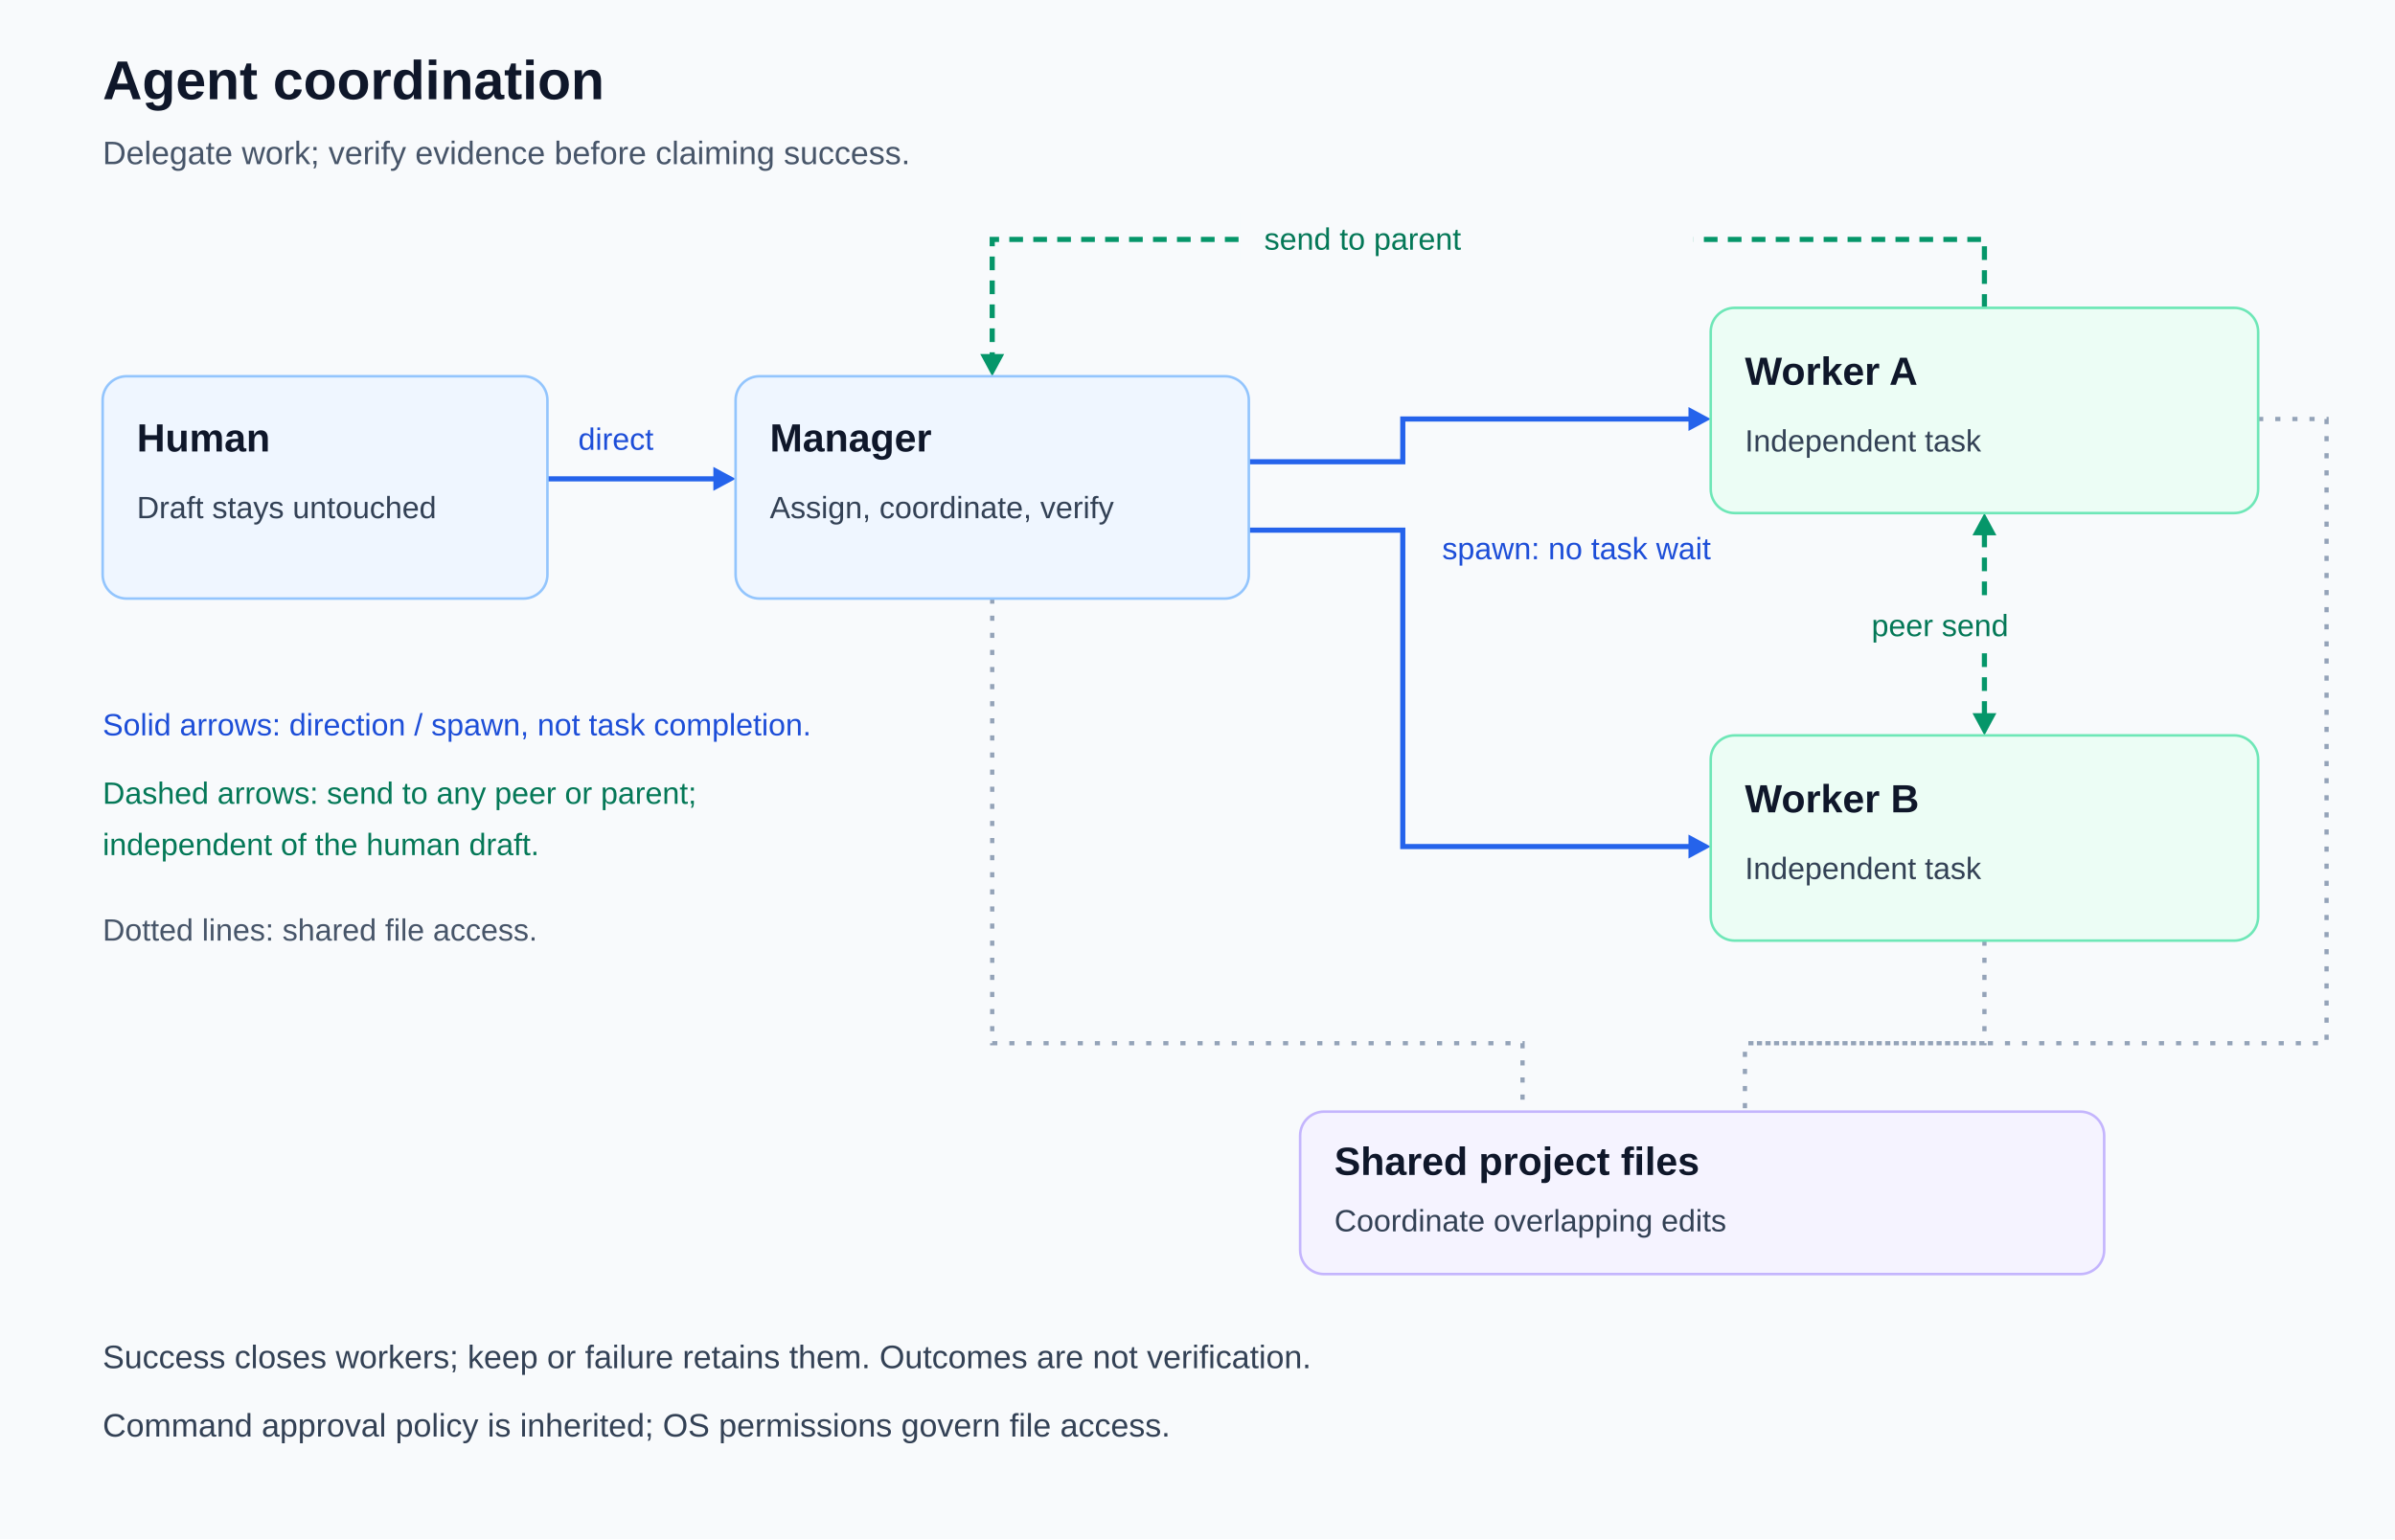
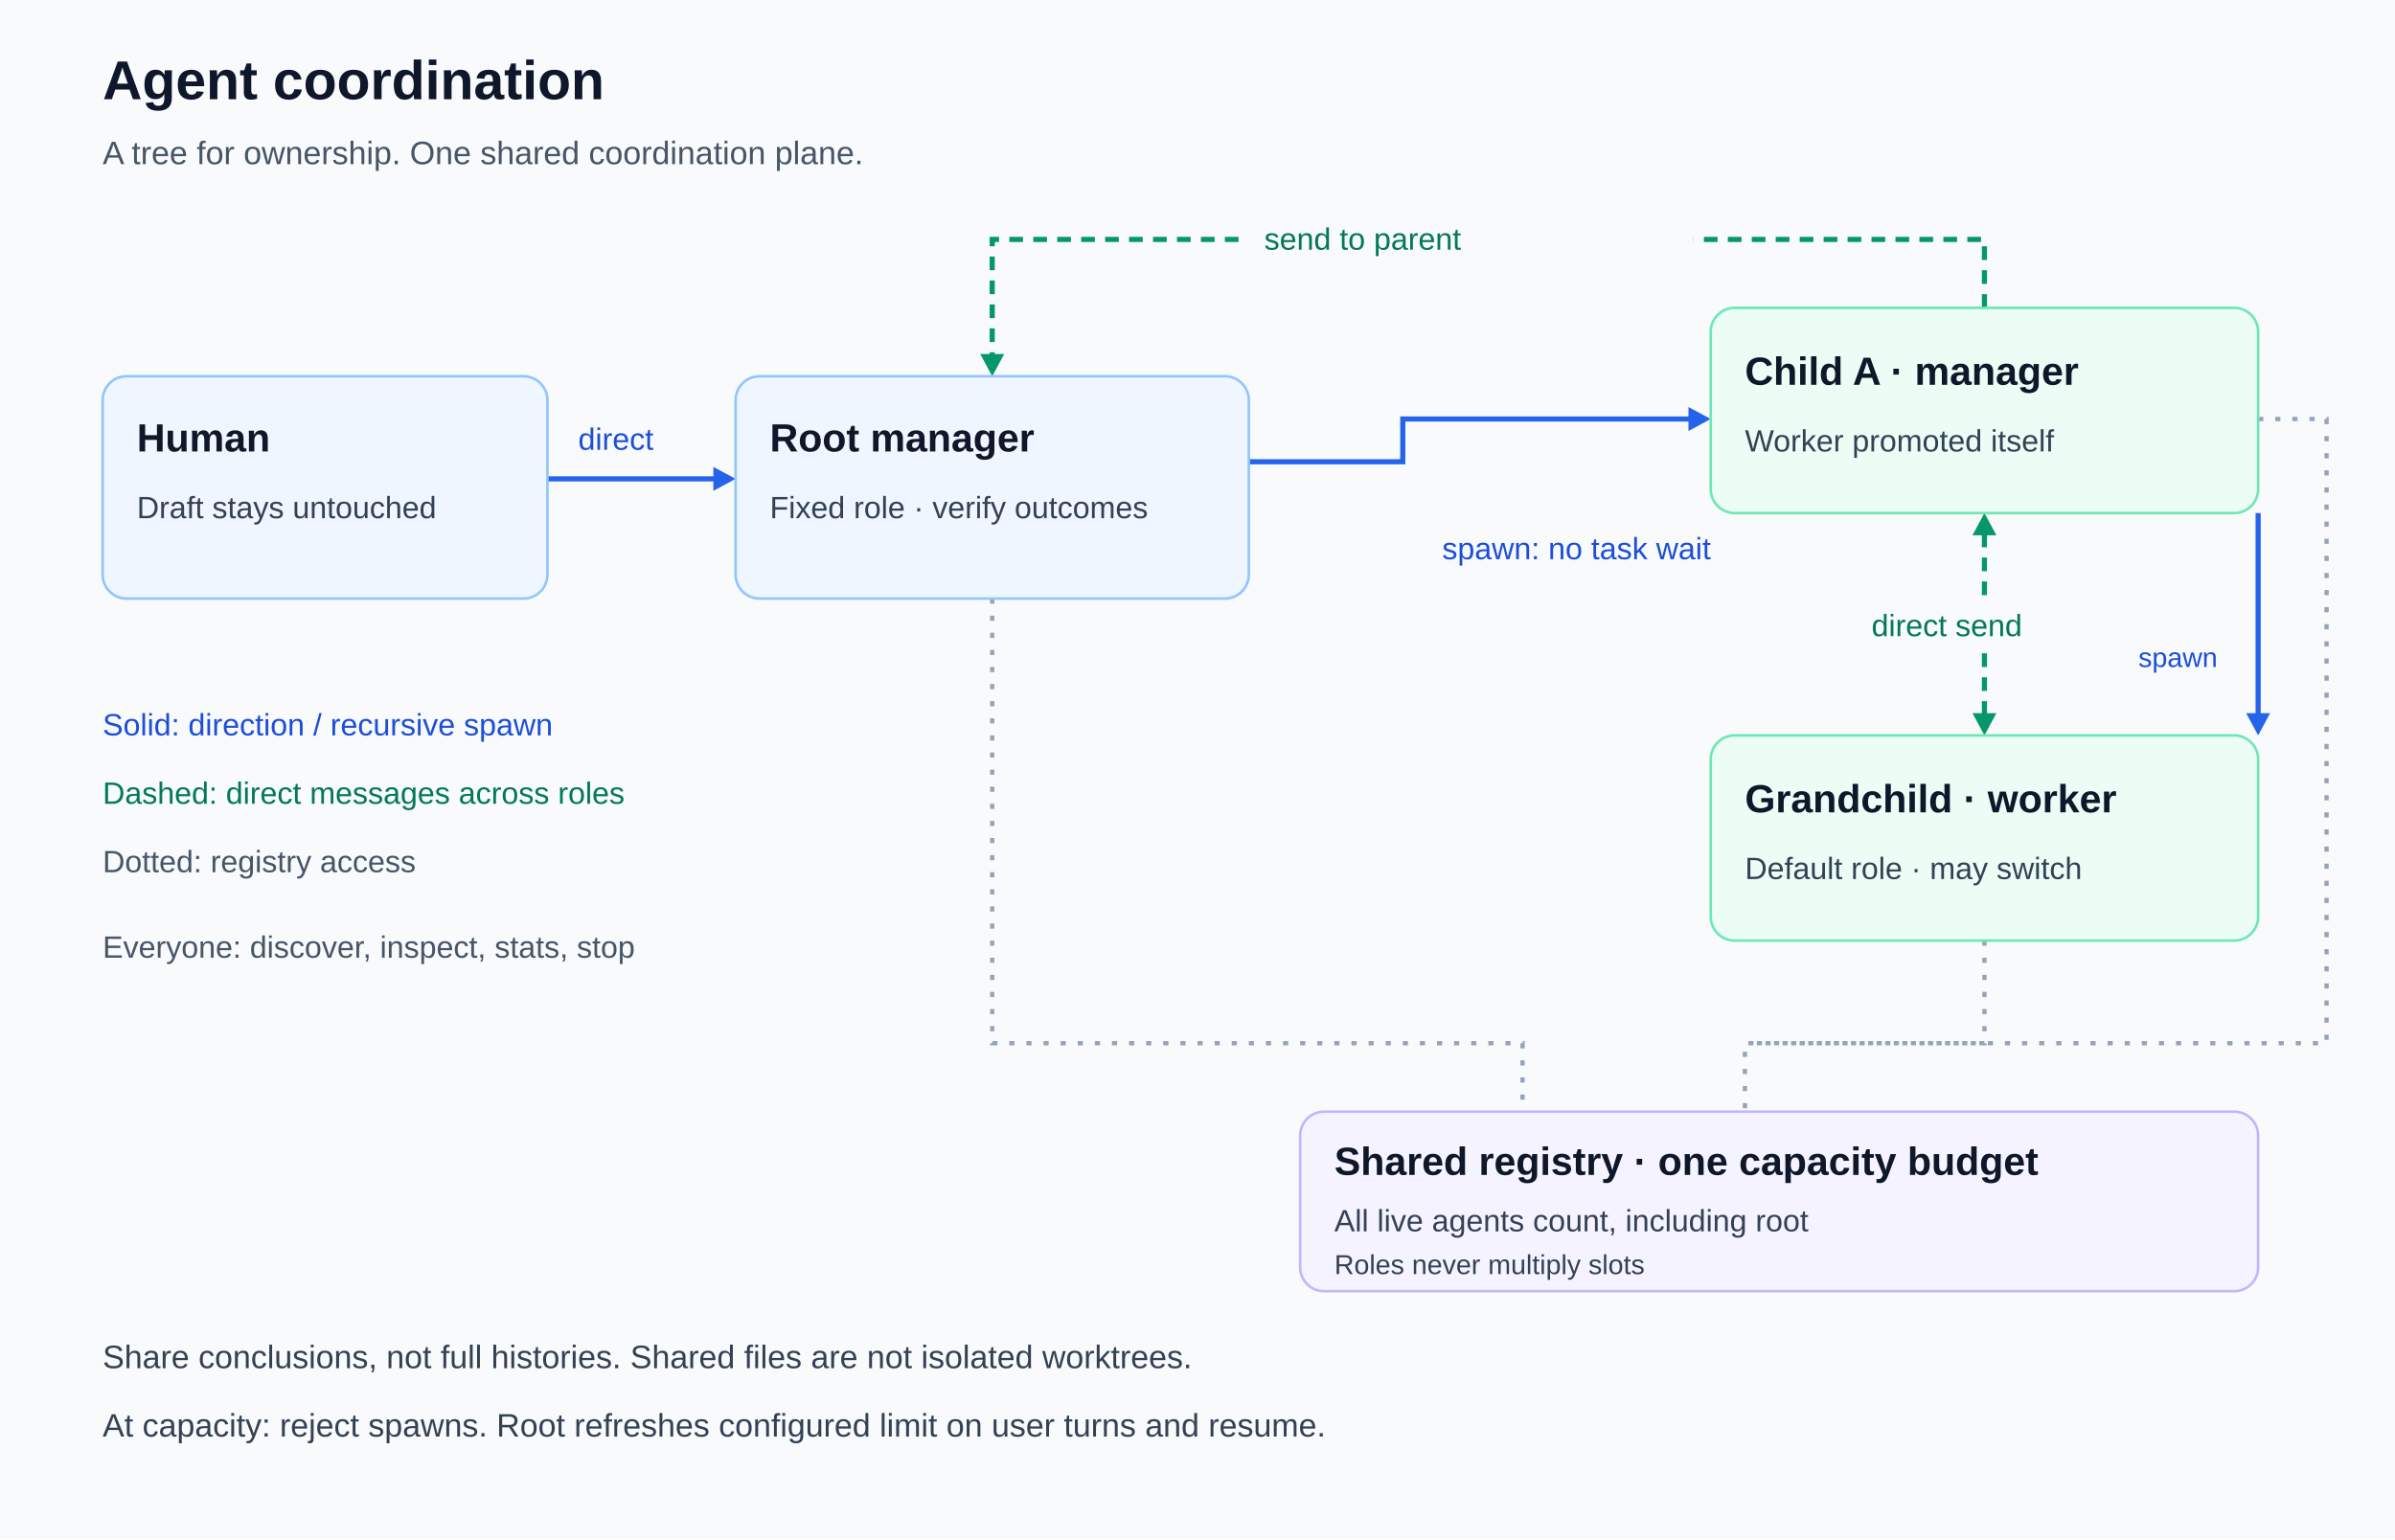
<svg xmlns="http://www.w3.org/2000/svg" width="1400" height="900" viewBox="0 0 1400 900" role="img" aria-labelledby="title description" font-family="Arial, Helvetica, sans-serif">
  <rect width="1400" height="900" fill="#f8fafc" />
  <text x="60" y="58" font-size="32" font-weight="700" fill="#0f172a">Agent coordination</text>
-   <text x="60" y="96" font-size="19" fill="#475569">Delegate work; verify evidence before claiming success.</text>
+   <text x="60" y="96" font-size="19" fill="#475569">A tree for ownership. One shared coordination plane.</text>
  <line x1="320" y1="280" x2="418" y2="280" stroke="#2563eb" stroke-width="3" />
  <polygon points="430,280 417,273 417,287" fill="#2563eb" />
  <text x="338" y="263" font-size="18" fill="#1d4ed8">direct</text>
  <polyline points="730,270 820,270 820,245 988,245" fill="none" stroke="#2563eb" stroke-width="3" />
  <polygon points="1000,245 987,238 987,252" fill="#2563eb" />
-   <polyline points="730,310 820,310 820,495 988,495" fill="none" stroke="#2563eb" stroke-width="3" />
-   <polygon points="1000,495 987,488 987,502" fill="#2563eb" />
  <rect x="833" y="285" width="145" height="30" fill="#f8fafc" />
  <text x="843" y="327" font-size="18" fill="#1d4ed8">spawn: no task wait</text>
+   <line x1="1320" y1="300" x2="1320" y2="418" stroke="#2563eb" stroke-width="3" />
+   <polygon points="1320,430 1313,417 1327,417" fill="#2563eb" />
+   <text x="1250" y="390" font-size="16" fill="#1d4ed8">spawn</text>
  <polyline points="1160,180 1160,140 580,140 580,208" fill="none" stroke="#059669" stroke-width="3" stroke-dasharray="8 6" />
  <polygon points="580,220 573,207 587,207" fill="#059669" />
  <rect x="725" y="124" width="265" height="30" fill="#f8fafc" />
  <text x="739" y="146" font-size="18" fill="#047857">send to parent</text>
  <line x1="1160" y1="312" x2="1160" y2="418" stroke="#059669" stroke-width="3" stroke-dasharray="8 6" />
  <polygon points="1160,300 1153,313 1167,313" fill="#059669" />
  <polygon points="1160,430 1153,417 1167,417" fill="#059669" />
  <rect x="1080" y="350" width="160" height="30" fill="#f8fafc" />
-   <text x="1094" y="372" font-size="18" fill="#047857">peer send</text>
+   <text x="1094" y="372" font-size="18" fill="#047857">direct send</text>
  <polyline points="580,350 580,610 890,610 890,650" fill="none" stroke="#94a3b8" stroke-width="2.5" stroke-dasharray="3 7" />
  <polyline points="1320,245 1360,245 1360,610 1020,610 1020,650" fill="none" stroke="#94a3b8" stroke-width="2.5" stroke-dasharray="3 7" />
  <polyline points="1160,550 1160,610 1020,610" fill="none" stroke="#94a3b8" stroke-width="2.5" stroke-dasharray="3 7" />
  <rect x="60" y="220" width="260" height="130" rx="14" fill="#eff6ff" stroke="#93c5fd" stroke-width="1.5" />
  <text x="80" y="264" font-size="23" font-weight="700" fill="#0f172a">Human</text>
  <text x="80" y="303" font-size="18" fill="#334155">Draft stays untouched</text>
  <rect x="430" y="220" width="300" height="130" rx="14" fill="#eff6ff" stroke="#93c5fd" stroke-width="1.5" />
-   <text x="450" y="264" font-size="23" font-weight="700" fill="#0f172a">Manager</text>
-   <text x="450" y="303" font-size="18" fill="#334155">Assign, coordinate, verify</text>
+   <text x="450" y="264" font-size="23" font-weight="700" fill="#0f172a">Root manager</text>
+   <text x="450" y="303" font-size="18" fill="#334155">Fixed role · verify outcomes</text>
  <rect x="1000" y="180" width="320" height="120" rx="14" fill="#ecfdf5" stroke="#6ee7b7" stroke-width="1.5" />
-   <text x="1020" y="225" font-size="23" font-weight="700" fill="#0f172a">Worker A</text>
-   <text x="1020" y="264" font-size="18" fill="#334155">Independent task</text>
+   <text x="1020" y="225" font-size="23" font-weight="700" fill="#0f172a">Child A · manager</text>
+   <text x="1020" y="264" font-size="18" fill="#334155">Worker promoted itself</text>
  <rect x="1000" y="430" width="320" height="120" rx="14" fill="#ecfdf5" stroke="#6ee7b7" stroke-width="1.5" />
-   <text x="1020" y="475" font-size="23" font-weight="700" fill="#0f172a">Worker B</text>
-   <text x="1020" y="514" font-size="18" fill="#334155">Independent task</text>
-   <rect x="760" y="650" width="470" height="95" rx="14" fill="#f5f3ff" stroke="#c4b5fd" stroke-width="1.5" />
-   <text x="780" y="687" font-size="23" font-weight="700" fill="#0f172a">Shared project files</text>
-   <text x="780" y="720" font-size="18" fill="#334155">Coordinate overlapping edits</text>
-   <text x="60" y="430" font-size="18" fill="#1d4ed8">Solid arrows: direction / spawn, not task completion.</text>
-   <text x="60" y="470" font-size="18" fill="#047857">Dashed arrows: send to any peer or parent;</text>
-   <text x="60" y="500" font-size="18" fill="#047857">independent of the human draft.</text>
-   <text x="60" y="550" font-size="18" fill="#475569">Dotted lines: shared file access.</text>
-   <text x="60" y="800" font-size="19" fill="#334155">Success closes workers; keep or failure retains them. Outcomes are not verification.</text>
-   <text x="60" y="840" font-size="19" fill="#334155">Command approval policy is inherited; OS permissions govern file access.</text>
+   <text x="1020" y="475" font-size="23" font-weight="700" fill="#0f172a">Grandchild · worker</text>
+   <text x="1020" y="514" font-size="18" fill="#334155">Default role · may switch</text>
+   <rect x="760" y="650" width="560" height="105" rx="14" fill="#f5f3ff" stroke="#c4b5fd" stroke-width="1.5" />
+   <text x="780" y="687" font-size="23" font-weight="700" fill="#0f172a">Shared registry · one capacity budget</text>
+   <text x="780" y="720" font-size="18" fill="#334155">All live agents count, including root</text>
+   <text x="780" y="745" font-size="16" fill="#334155">Roles never multiply slots</text>
+   <text x="60" y="430" font-size="18" fill="#1d4ed8">Solid: direction / recursive spawn</text>
+   <text x="60" y="470" font-size="18" fill="#047857">Dashed: direct messages across roles</text>
+   <text x="60" y="510" font-size="18" fill="#475569">Dotted: registry access</text>
+   <text x="60" y="560" font-size="18" fill="#475569">Everyone: discover, inspect, stats, stop</text>
+   <text x="60" y="800" font-size="19" fill="#334155">Share conclusions, not full histories. Shared files are not isolated worktrees.</text>
+   <text x="60" y="840" font-size="19" fill="#334155">At capacity: reject spawns. Root refreshes configured limit on user turns and resume.</text>
</svg>
